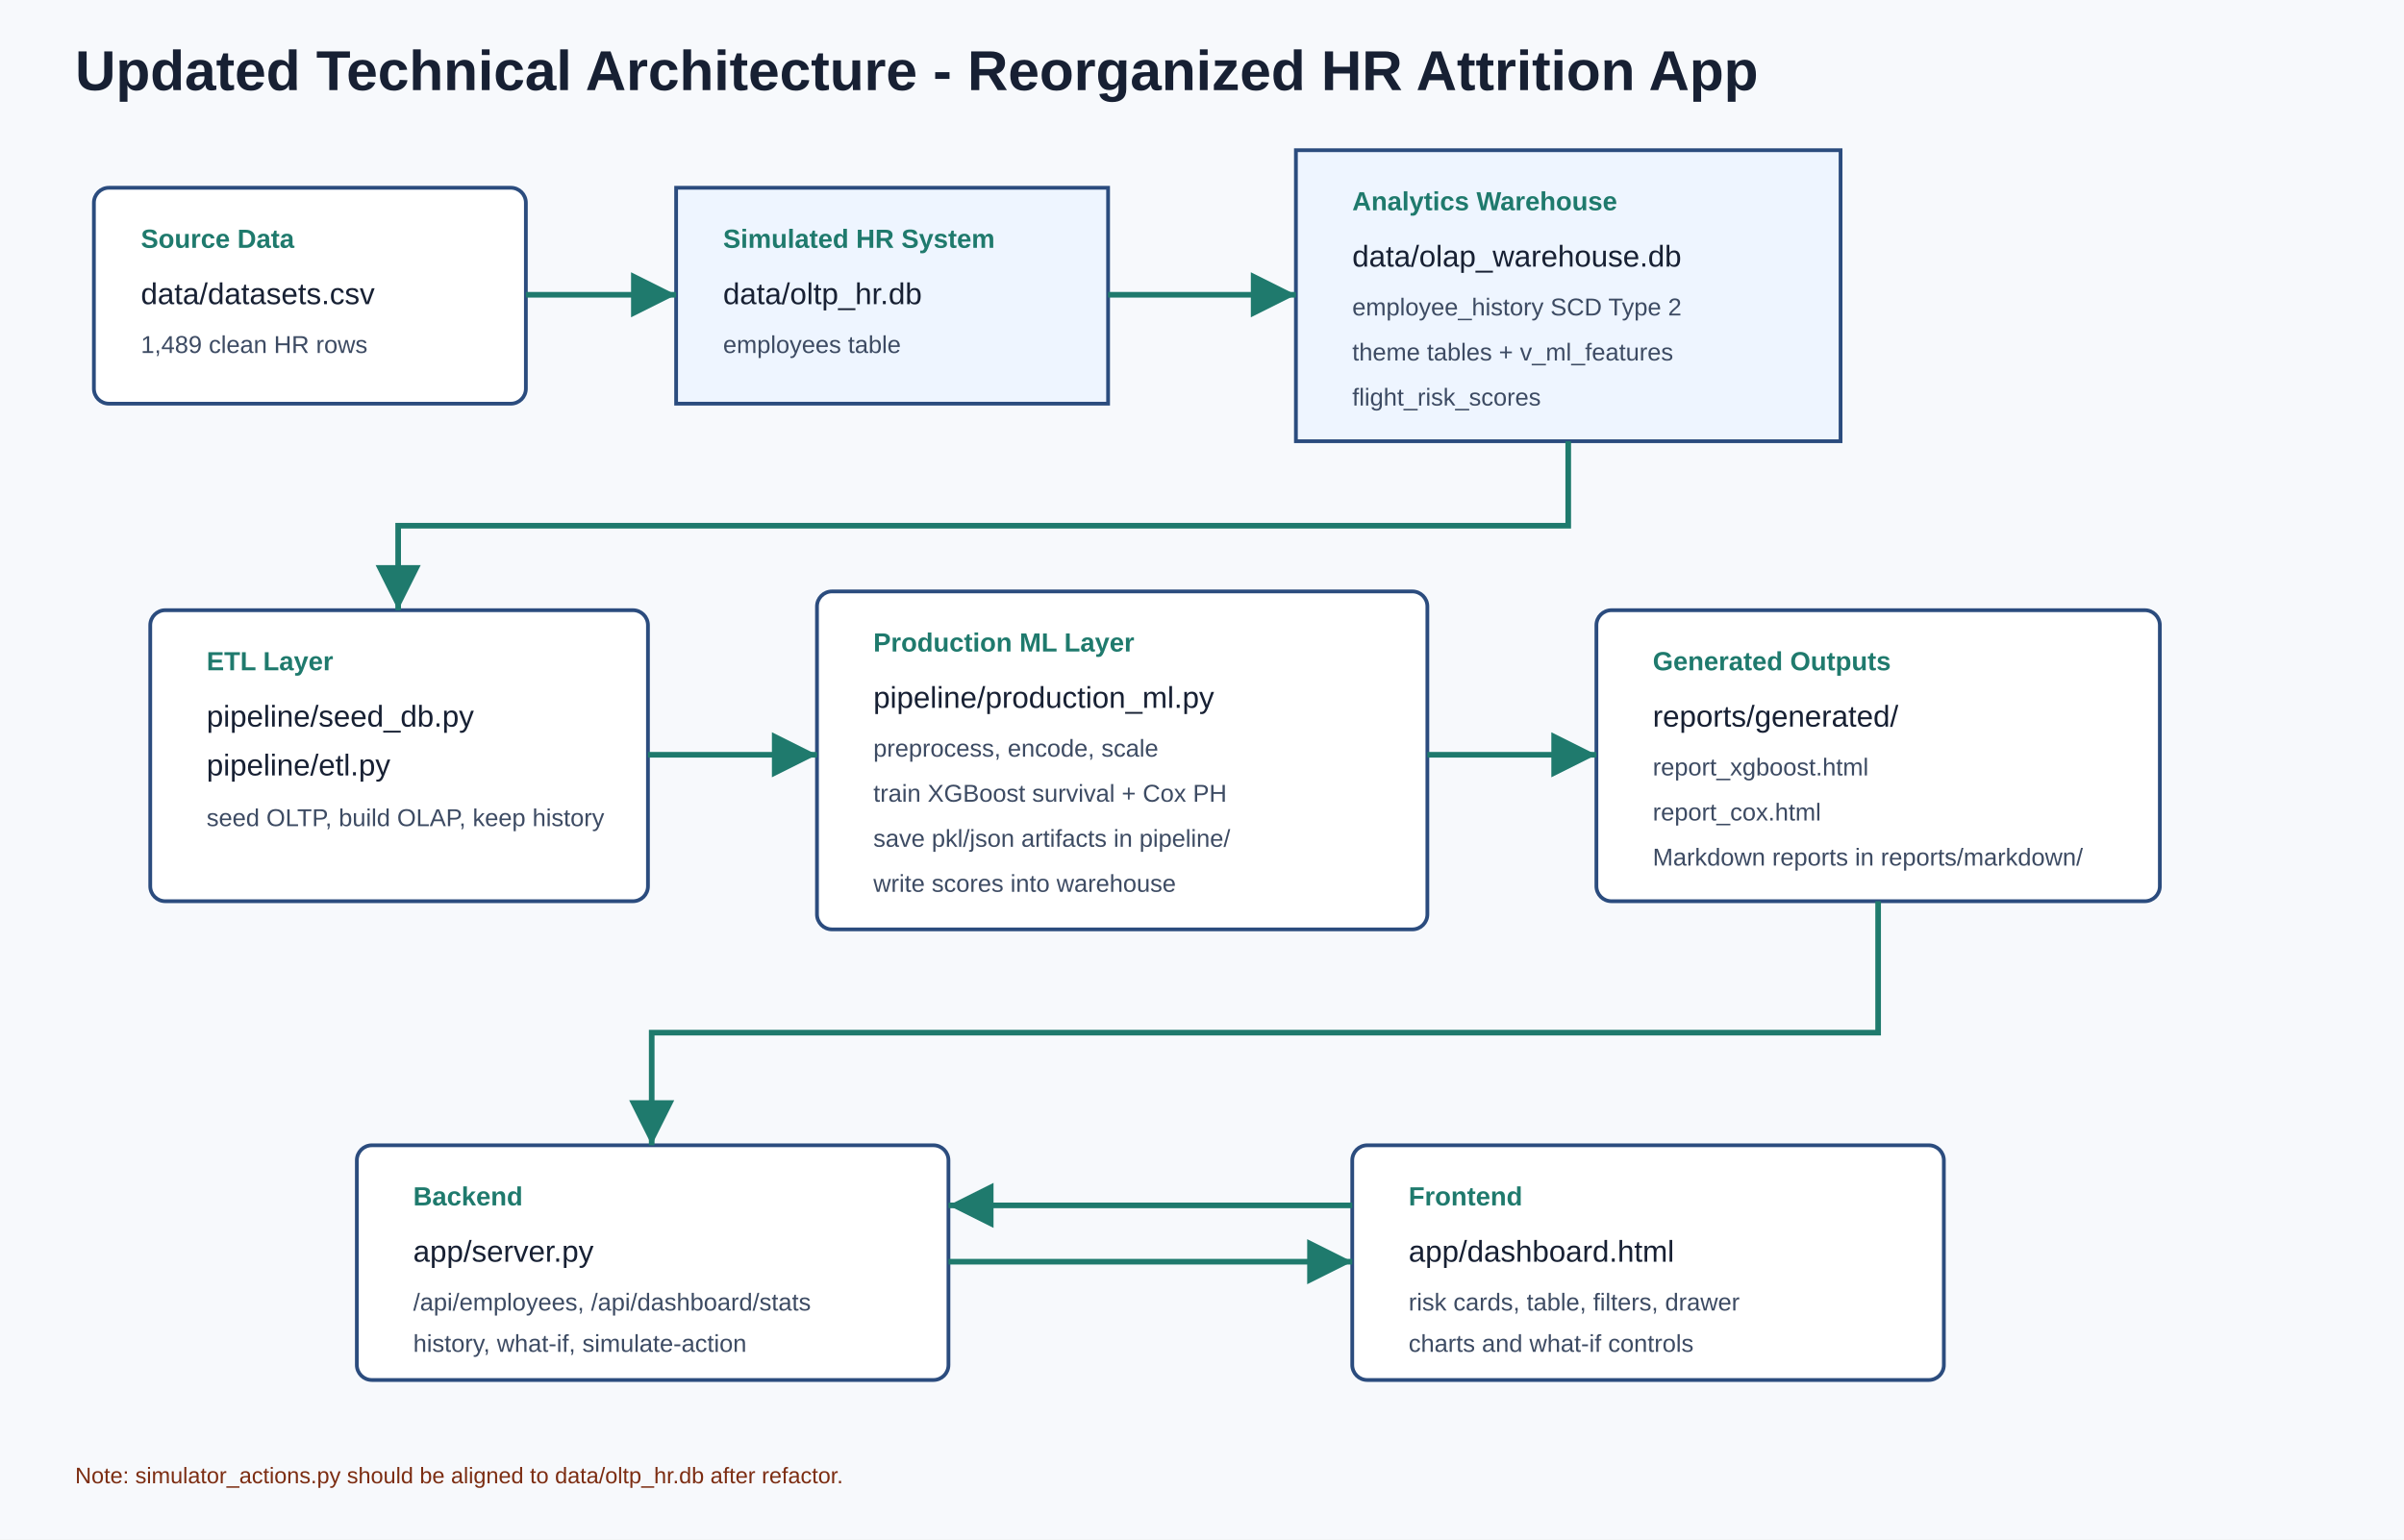
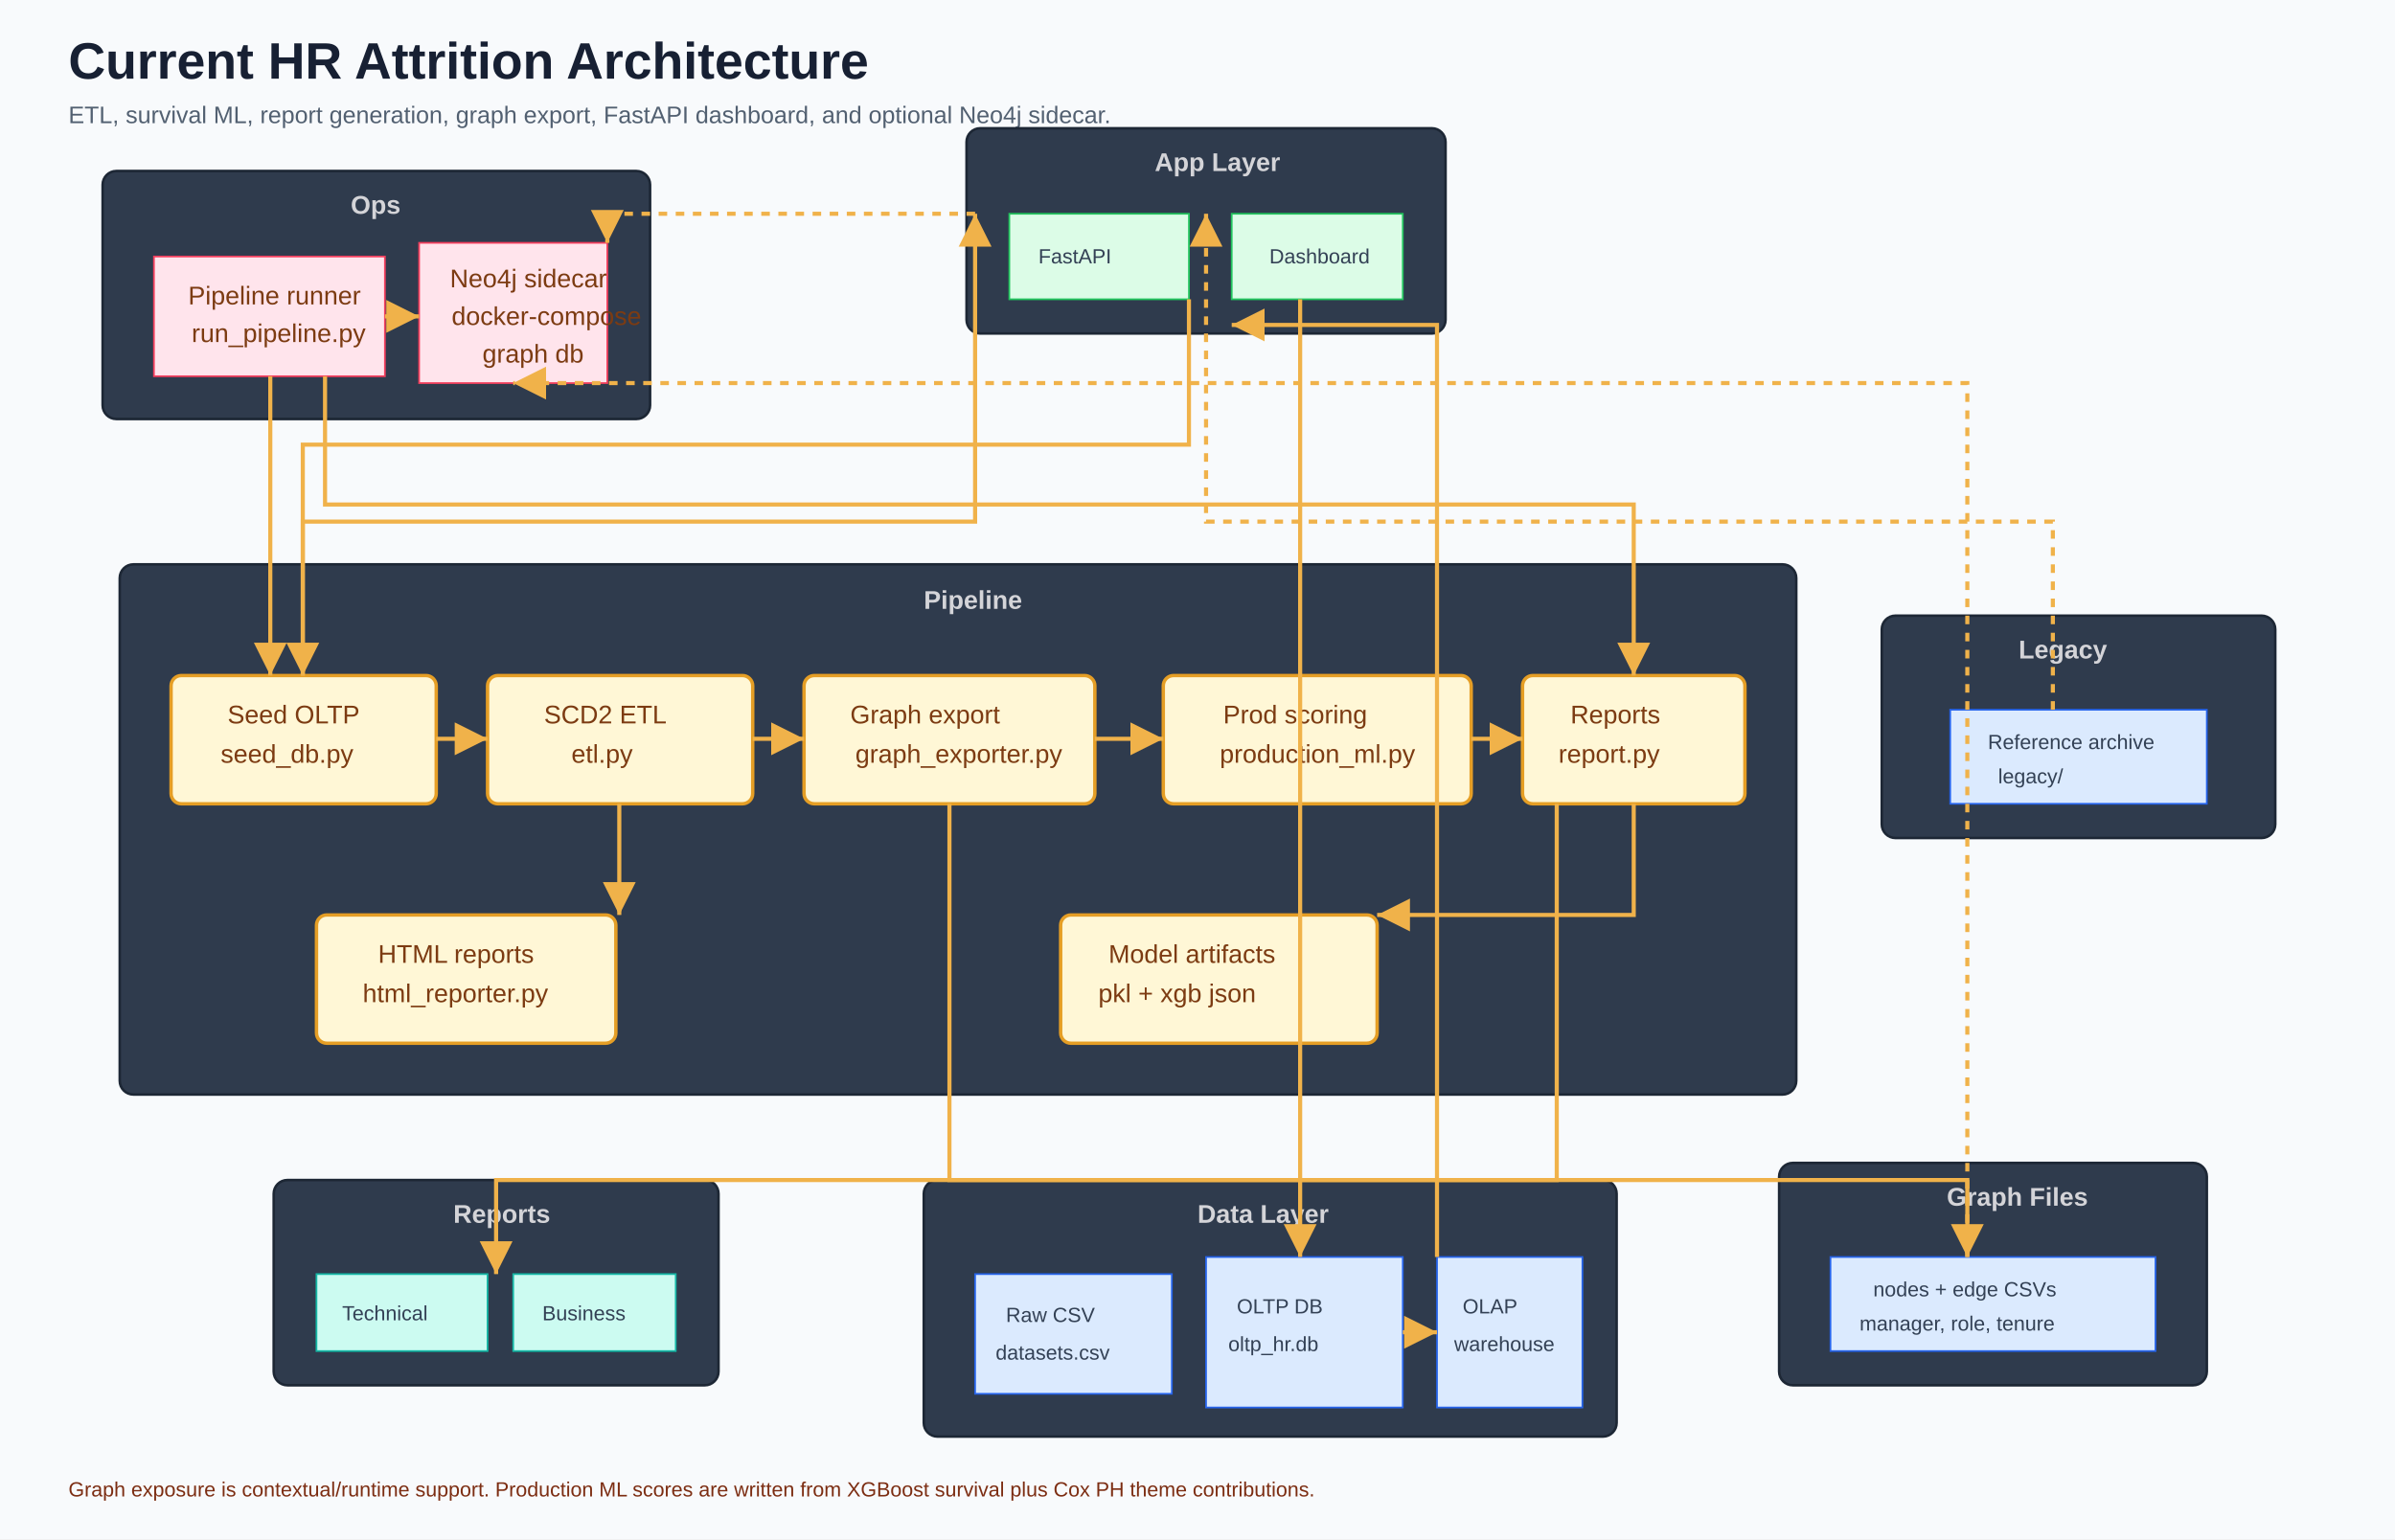
- <svg xmlns="http://www.w3.org/2000/svg" width="1280" height="820" viewBox="0 0 1280 820">
-   <rect width="1280" height="820" fill="#f7f9fc" />
+ <svg xmlns="http://www.w3.org/2000/svg" width="1400" height="900" viewBox="0 0 1400 900">
+   <rect width="1400" height="900" fill="#f8fafc" />
  <style>
-     .title{font:700 30px Arial;fill:#172033}.box{fill:#fff;stroke:#2b4c7e;stroke-width:2;rx:8}.db{fill:#eef5ff;stroke:#2b4c7e;stroke-width:2}.text{font:16px Arial;fill:#172033}.small{font:13px Arial;fill:#3d4b63}.arrow{stroke:#1f7a6d;stroke-width:3;fill:none;marker-end:url(#arrow)}.stage{font:700 14px Arial;fill:#1f7a6d}.note{font:12px Arial;fill:#7c2d12}
+     .title{font:700 30px Arial;fill:#172033}.sub{font:14px Arial;fill:#526071}.group{fill:#2f3b4d;stroke:#1d2735;stroke-width:1.5;rx:8}.box{fill:#fff7d6;stroke:#e59e25;stroke-width:2;rx:6}.green{fill:#dcfce7;stroke:#22c55e}.blue{fill:#dbeafe;stroke:#2563eb}.pink{fill:#ffe4ec;stroke:#f43f5e}.mint{fill:#ccfbf1;stroke:#14b8a6}.text{font:15px Arial;fill:#7c3b12}.darkText{font:700 15px Arial;fill:#d4d4d8}.small{font:12px Arial;fill:#334155}.label{font:700 12px Arial;fill:#fff}.arrow{stroke:#f0b24a;stroke-width:2.4;fill:none;marker-end:url(#arrow)}.dash{stroke-dasharray:5 5}.note{font:12px Arial;fill:#7c2d12}
  </style>
  <defs>
    <marker id="arrow" markerWidth="12" markerHeight="12" refX="10" refY="6" orient="auto">
-       <path d="M2,2 L10,6 L2,10 Z" fill="#1f7a6d" />
+       <path d="M2,2 L10,6 L2,10 Z" fill="#f0b24a" />
    </marker>
  </defs>
-   <text x="40" y="48" class="title">Updated Technical Architecture - Reorganized HR Attrition App</text>
-   <rect x="50" y="100" width="230" height="115" class="box" />
-   <text x="75" y="132" class="stage">Source Data</text>
-   <text x="75" y="162" class="text">data/datasets.csv</text>
-   <text x="75" y="188" class="small">1,489 clean HR rows</text>
-   <rect x="360" y="100" width="230" height="115" class="db" />
-   <text x="385" y="132" class="stage">Simulated HR System</text>
-   <text x="385" y="162" class="text">data/oltp_hr.db</text>
-   <text x="385" y="188" class="small">employees table</text>
-   <rect x="690" y="80" width="290" height="155" class="db" />
-   <text x="720" y="112" class="stage">Analytics Warehouse</text>
-   <text x="720" y="142" class="text">data/olap_warehouse.db</text>
-   <text x="720" y="168" class="small">employee_history SCD Type 2</text>
-   <text x="720" y="192" class="small">theme tables + v_ml_features</text>
-   <text x="720" y="216" class="small">flight_risk_scores</text>
-   <rect x="80" y="325" width="265" height="155" class="box" />
-   <text x="110" y="357" class="stage">ETL Layer</text>
-   <text x="110" y="387" class="text">pipeline/seed_db.py</text>
-   <text x="110" y="413" class="text">pipeline/etl.py</text>
-   <text x="110" y="440" class="small">seed OLTP, build OLAP, keep history</text>
-   <rect x="435" y="315" width="325" height="180" class="box" />
-   <text x="465" y="347" class="stage">Production ML Layer</text>
-   <text x="465" y="377" class="text">pipeline/production_ml.py</text>
-   <text x="465" y="403" class="small">preprocess, encode, scale</text>
-   <text x="465" y="427" class="small">train XGBoost survival + Cox PH</text>
-   <text x="465" y="451" class="small">save pkl/json artifacts in pipeline/</text>
-   <text x="465" y="475" class="small">write scores into warehouse</text>
-   <rect x="850" y="325" width="300" height="155" class="box" />
-   <text x="880" y="357" class="stage">Generated Outputs</text>
-   <text x="880" y="387" class="text">reports/generated/</text>
-   <text x="880" y="413" class="small">report_xgboost.html</text>
-   <text x="880" y="437" class="small">report_cox.html</text>
-   <text x="880" y="461" class="small">Markdown reports in reports/markdown/</text>
-   <rect x="190" y="610" width="315" height="125" class="box" />
-   <text x="220" y="642" class="stage">Backend</text>
-   <text x="220" y="672" class="text">app/server.py</text>
-   <text x="220" y="698" class="small">/api/employees, /api/dashboard/stats</text>
-   <text x="220" y="720" class="small">history, what-if, simulate-action</text>
-   <rect x="720" y="610" width="315" height="125" class="box" />
-   <text x="750" y="642" class="stage">Frontend</text>
-   <text x="750" y="672" class="text">app/dashboard.html</text>
-   <text x="750" y="698" class="small">risk cards, table, filters, drawer</text>
-   <text x="750" y="720" class="small">charts and what-if controls</text>
-   <path d="M280 157 H360" class="arrow" />
-   <path d="M590 157 H690" class="arrow" />
-   <path d="M835 235 V280 H212 V325" class="arrow" />
-   <path d="M345 402 H435" class="arrow" />
-   <path d="M760 402 H850" class="arrow" />
-   <path d="M1000 480 V550 H347 V610" class="arrow" />
-   <path d="M505 672 H720" class="arrow" />
-   <path d="M720 642 H505" class="arrow" />
-   <text x="40" y="790" class="note">Note: simulator_actions.py should be aligned to data/oltp_hr.db after refactor.</text>
+   <text x="40" y="46" class="title">Current HR Attrition Architecture</text>
+   <text x="40" y="72" class="sub">ETL, survival ML, report generation, graph export, FastAPI dashboard, and optional Neo4j sidecar.</text>
+   <rect x="60" y="100" width="320" height="145" class="group" />
+   <text x="205" y="125" class="darkText">Ops</text>
+   <rect x="90" y="150" width="135" height="70" class="pink" />
+   <text x="110" y="178" class="text">Pipeline runner</text>
+   <text x="112" y="200" class="text">run_pipeline.py</text>
+   <rect x="245" y="142" width="110" height="82" class="pink" />
+   <text x="263" y="168" class="text">Neo4j sidecar</text>
+   <text x="264" y="190" class="text">docker-compose</text>
+   <text x="282" y="212" class="text">graph db</text>
+   <rect x="70" y="330" width="980" height="310" class="group" />
+   <text x="540" y="356" class="darkText">Pipeline</text>
+   <rect x="100" y="395" width="155" height="75" class="box" />
+   <text x="133" y="423" class="text">Seed OLTP</text>
+   <text x="129" y="446" class="text">seed_db.py</text>
+   <rect x="285" y="395" width="155" height="75" class="box" />
+   <text x="318" y="423" class="text">SCD2 ETL</text>
+   <text x="334" y="446" class="text">etl.py</text>
+   <rect x="470" y="395" width="170" height="75" class="box" />
+   <text x="497" y="423" class="text">Graph export</text>
+   <text x="500" y="446" class="text">graph_exporter.py</text>
+   <rect x="680" y="395" width="180" height="75" class="box" />
+   <text x="715" y="423" class="text">Prod scoring</text>
+   <text x="713" y="446" class="text">production_ml.py</text>
+   <rect x="890" y="395" width="130" height="75" class="box" />
+   <text x="918" y="423" class="text">Reports</text>
+   <text x="911" y="446" class="text">report.py</text>
+   <rect x="185" y="535" width="175" height="75" class="box" />
+   <text x="221" y="563" class="text">HTML reports</text>
+   <text x="212" y="586" class="text">html_reporter.py</text>
+   <rect x="620" y="535" width="185" height="75" class="box" />
+   <text x="648" y="563" class="text">Model artifacts</text>
+   <text x="642" y="586" class="text">pkl + xgb json</text>
+   <rect x="1100" y="360" width="230" height="130" class="group" />
+   <text x="1180" y="385" class="darkText">Legacy</text>
+   <rect x="1140" y="415" width="150" height="55" class="blue" />
+   <text x="1162" y="438" class="small">Reference archive</text>
+   <text x="1168" y="458" class="small">legacy/</text>
+   <rect x="540" y="690" width="405" height="150" class="group" />
+   <text x="700" y="715" class="darkText">Data Layer</text>
+   <rect x="570" y="745" width="115" height="70" class="blue" />
+   <text x="588" y="773" class="small">Raw CSV</text>
+   <text x="582" y="795" class="small">datasets.csv</text>
+   <rect x="705" y="735" width="115" height="88" class="blue" />
+   <text x="723" y="768" class="small">OLTP DB</text>
+   <text x="718" y="790" class="small">oltp_hr.db</text>
+   <rect x="840" y="735" width="85" height="88" class="blue" />
+   <text x="855" y="768" class="small">OLAP</text>
+   <text x="850" y="790" class="small">warehouse</text>
+   <rect x="1040" y="680" width="250" height="130" class="group" />
+   <text x="1138" y="705" class="darkText">Graph Files</text>
+   <rect x="1070" y="735" width="190" height="55" class="blue" />
+   <text x="1095" y="758" class="small">nodes + edge CSVs</text>
+   <text x="1087" y="778" class="small">manager, role, tenure</text>
+   <rect x="160" y="690" width="260" height="120" class="group" />
+   <text x="265" y="715" class="darkText">Reports</text>
+   <rect x="185" y="745" width="100" height="45" class="mint" />
+   <text x="200" y="772" class="small">Technical</text>
+   <rect x="300" y="745" width="95" height="45" class="mint" />
+   <text x="317" y="772" class="small">Business</text>
+   <rect x="565" y="75" width="280" height="120" class="group" />
+   <text x="675" y="100" class="darkText">App Layer</text>
+   <rect x="590" y="125" width="105" height="50" class="green" />
+   <text x="607" y="154" class="small">FastAPI</text>
+   <rect x="720" y="125" width="100" height="50" class="green" />
+   <text x="742" y="154" class="small">Dashboard</text>
+   <path d="M158 220 V395" class="arrow" />
+   <path d="M190 220 V295 H955 V395" class="arrow" />
+   <path d="M225 185 H245" class="arrow" />
+   <path d="M570 125 H355 V142" class="arrow dash" />
+   <path d="M695 175 V260 H177 V395" class="arrow" />
+   <path d="M255 432 H285" class="arrow" />
+   <path d="M440 432 H470" class="arrow" />
+   <path d="M640 432 H680" class="arrow" />
+   <path d="M860 432 H890" class="arrow" />
+   <path d="M362 470 V535" class="arrow" />
+   <path d="M955 470 V535 H805" class="arrow" />
+   <path d="M177 395 V305 H570 V125" class="arrow" />
+   <path d="M760 175 V735" class="arrow" />
+   <path d="M555 470 V690 H1150 V735" class="arrow" />
+   <path d="M1150 735 V224 H300" class="arrow dash" />
+   <path d="M910 470 V690 H290 V745" class="arrow" />
+   <path d="M820 779 H840" class="arrow" />
+   <path d="M840 735 V190 H720" class="arrow" />
+   <path d="M1200 415 V305 H705 V125" class="arrow dash" />
+   <text x="40" y="875" class="note">Graph exposure is contextual/runtime support. Production ML scores are written from XGBoost survival plus Cox PH theme contributions.</text>
</svg>
